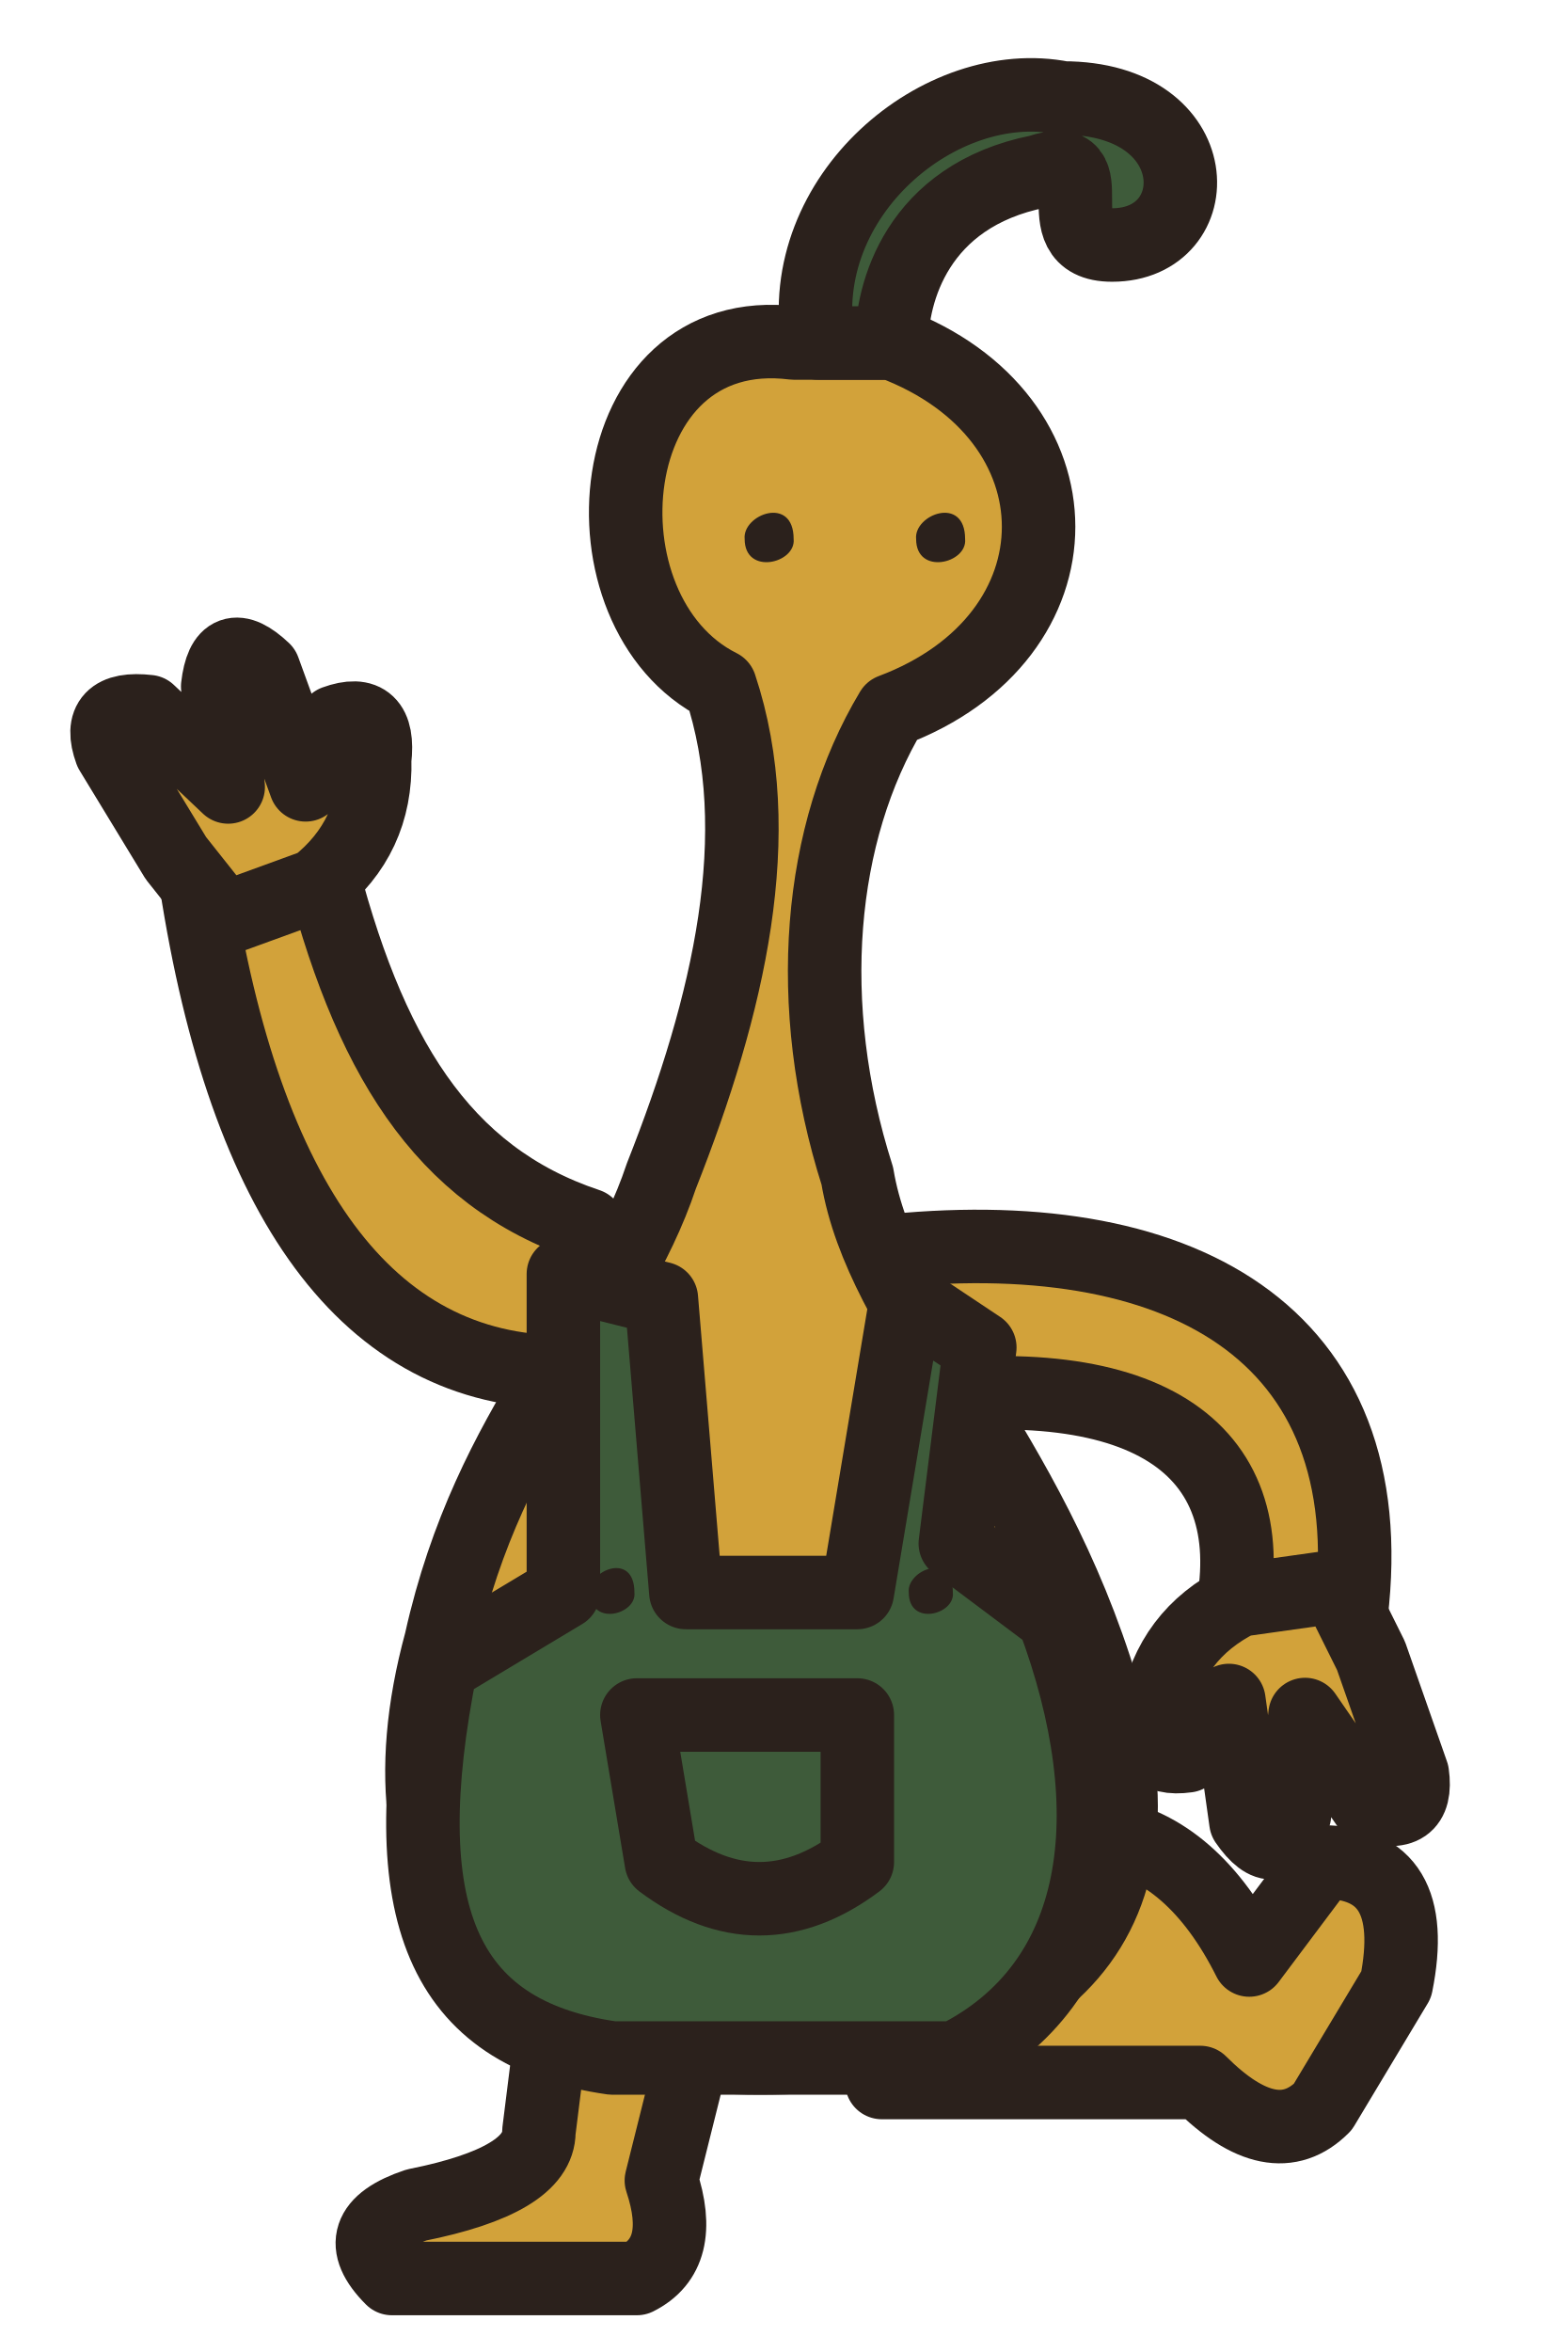
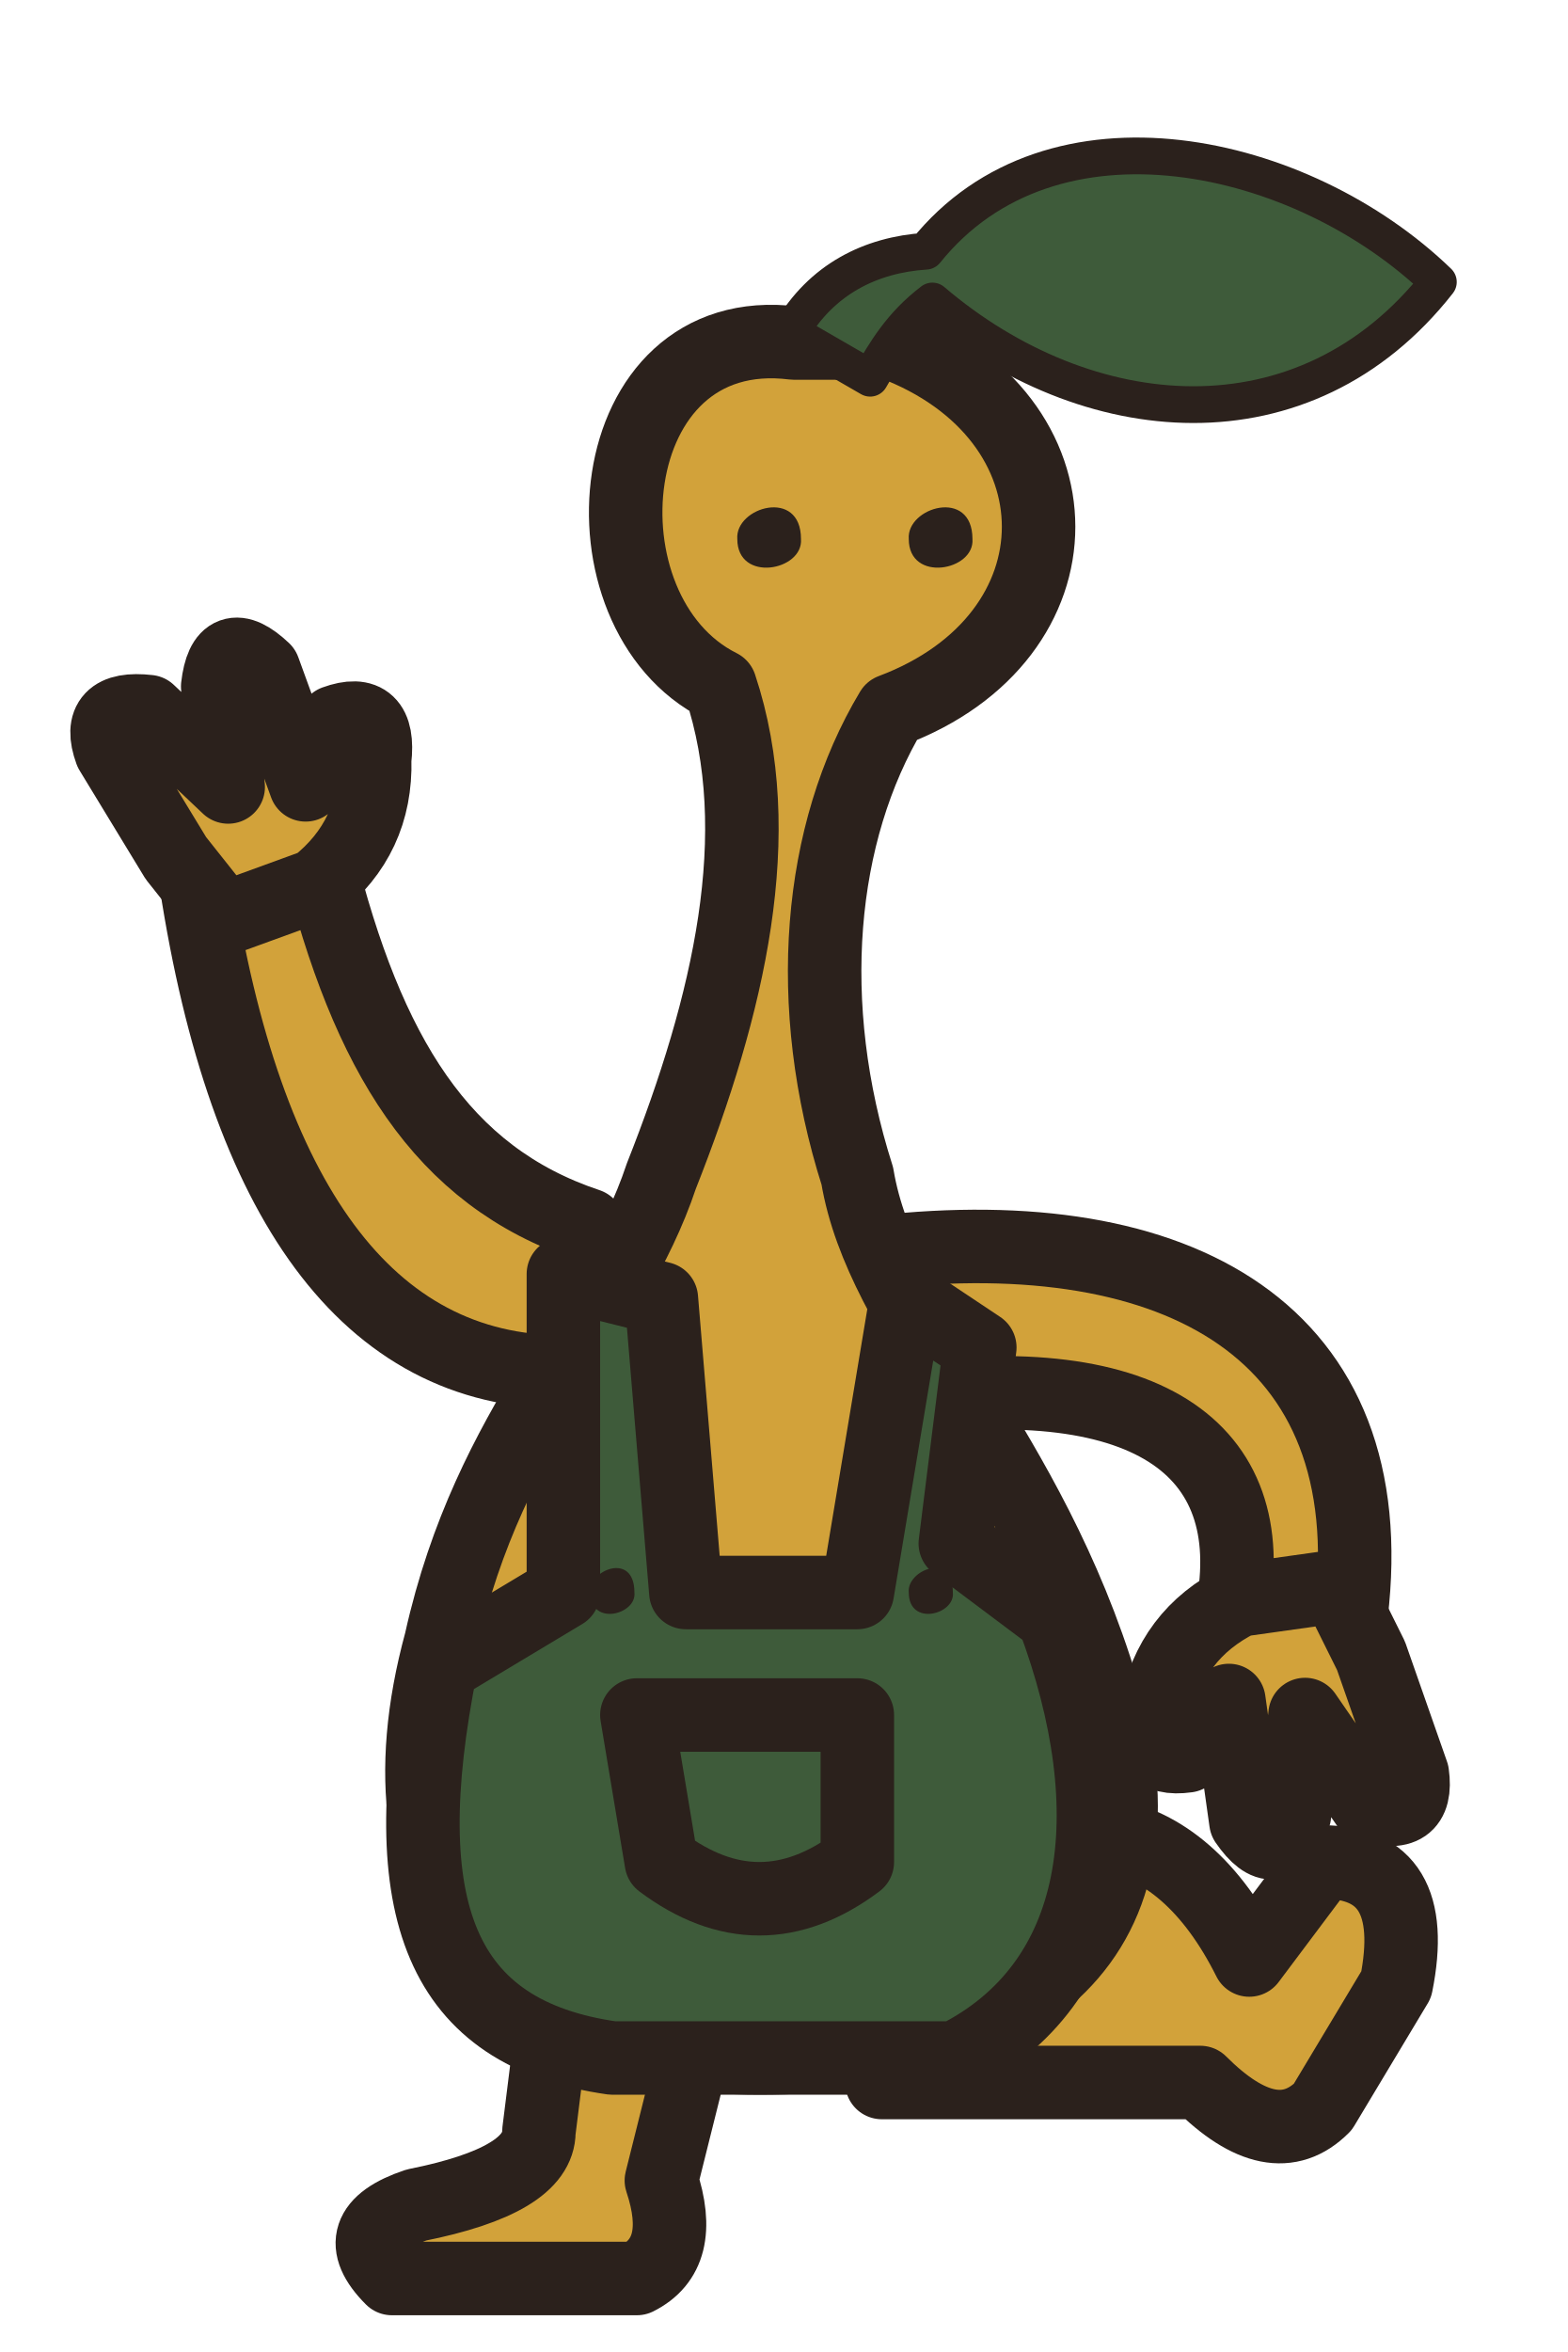
<svg xmlns="http://www.w3.org/2000/svg" width="64" height="96" viewBox="0 0 64 96" stroke-linecap="round" stroke-linejoin="round">
  <path d="M23 79 L22 87 Q22 89 17 90 Q14 91 16 93 L26 93 Q28 92 27 89 L29 81 Z" fill="#D2A23A" stroke="#2B211C" stroke-width="3" />
  <path d="M37 78 C43 73 48 74 51 80 L54 76 Q58 76 57 81 L54 86 Q52 88 49 85 L36 85 Z" fill="#D2A23A" stroke="#2B211C" stroke-width="3" />
  <path d="M24 50 C18 48 15 43 13 35 L8 36 C10 49 15 56 23 56 Z" fill="#D2A23A" stroke="#2B211C" stroke-width="3" />
  <path d="M37 51 C49 50 57 55 55 67 L50 67 C52 60 48 56 38 57 Z" fill="#D2A23A" stroke="#2B211C" stroke-width="3" />
  <g transform="translate(10 34) rotate(160)">
    <path d="M-2 -3 Q-5 -2 -6 1 Q-7 3 -5 3 L-3 1 L-3 6 Q-2 8 -1 6 L0 2 L2 6 Q4 7 4 5 L3 0 L2 -3 Z" fill="#D2A23A" stroke="#2B211C" stroke-width="3" />
  </g>
  <g transform="translate(53 68) rotate(-8)">
    <path d="M-2 -3 Q-5 -2 -6 1 Q-7 3 -5 3 L-3 1 L-3 6 Q-2 8 -1 6 L0 2 L2 6 Q4 7 4 5 L3 0 L2 -3 Z" fill="#D2A23A" stroke="#2B211C" stroke-width="3" />
  </g>
  <path d="M 32.4 14 C 24.4 13 23.4 25 29.4 28 C 31.4 34.0 29.77 41.0 27 48 C25 54 20 58 18 67 C15 78 21 84 31 84 C42 84 48 79 45 69 C42 59 36 54 35 48 C 32.77 41.0 33.4 34.0 36.4 29 C 44.4 26 44.4 17 36.4 14 C 35.4 14 33.4 14 32.4 14 Z" fill="#D2A23A" stroke="#2B211C" stroke-width="3" />
  <path d="M23 52 L27 53 L28 65 L35 65 L37 53 L40 55 L39 63 L43 66 C46 74 45 81 39 84 L25 84 C18 83 16 78 18 68 L23 65 Z" fill="#3E5B3A" stroke="#2B211C" stroke-width="3" />
  <path d="M26 70 L35 70 L35 76 Q31 79 27 76 Z" fill="#3E5B3A" stroke="#2B211C" stroke-width="3" />
  <path d="M24.1 65 C24.0 64.1 25.9 63.3 25.9 65 C26.0 65.9 24.1 66.4 24.1 65 Z" fill="#2B211C" stroke="none" />
  <path d="M37.1 65 C37.0 64.1 38.9 63.3 38.9 65 C39.0 65.9 37.1 66.4 37.1 65 Z" fill="#2B211C" stroke="none" />
-   <path d="M30.4 22 C30.3 21.0 32.4 20.2 32.4 22 C32.5 23.0 30.4 23.5 30.4 22 Z" fill="#2B211C" stroke="none" />
-   <path d="M37.4 22 C37.3 21.0 39.4 20.2 39.4 22 C39.5 23.0 37.4 23.5 37.4 22 Z" fill="#2B211C" stroke="none" />
-   <path d="M33.4 14 C32.4 8 38.4 3 43.4 4 C49.4 4 49.4 10 45.4 10 C42.4 10 45.4 6 42.4 7 C37.4 8 36.4 12 36.4 14 Z" fill="#3E5B3A" stroke="#2B211C" stroke-width="3" />
+   <path d="M30.1 22 C30 20.7 32.7 19.9 32.7 22 C32.8 23.3 30.1 23.8 30.1 22 Z" fill="#2B211C" stroke="none" />
+   <path d="M37.1 22 C37.0 20.7 39.7 19.9 39.7 22 C39.8 23.3 37.1 23.8 37.1 22 Z" fill="#2B211C" stroke="none" />
+   <g transform="translate(33.9 14.5) rotate(30) scale(1)">
+     <path d="M-1.875 0 C-1.875 -2.5 -0.625 -4.375 1.25 -5.625 C2.5 -13.75 12.5 -16.875 20 -15 C18.75 -6.25 10.625 -2.5 2.5 -4 C1.875 -2.5 1.875 -1.25 1.875 0 Z" fill="#3E5B3A" stroke="#2B211C" stroke-width="1.5" data-role="sprout" />
+   </g>
</svg>
